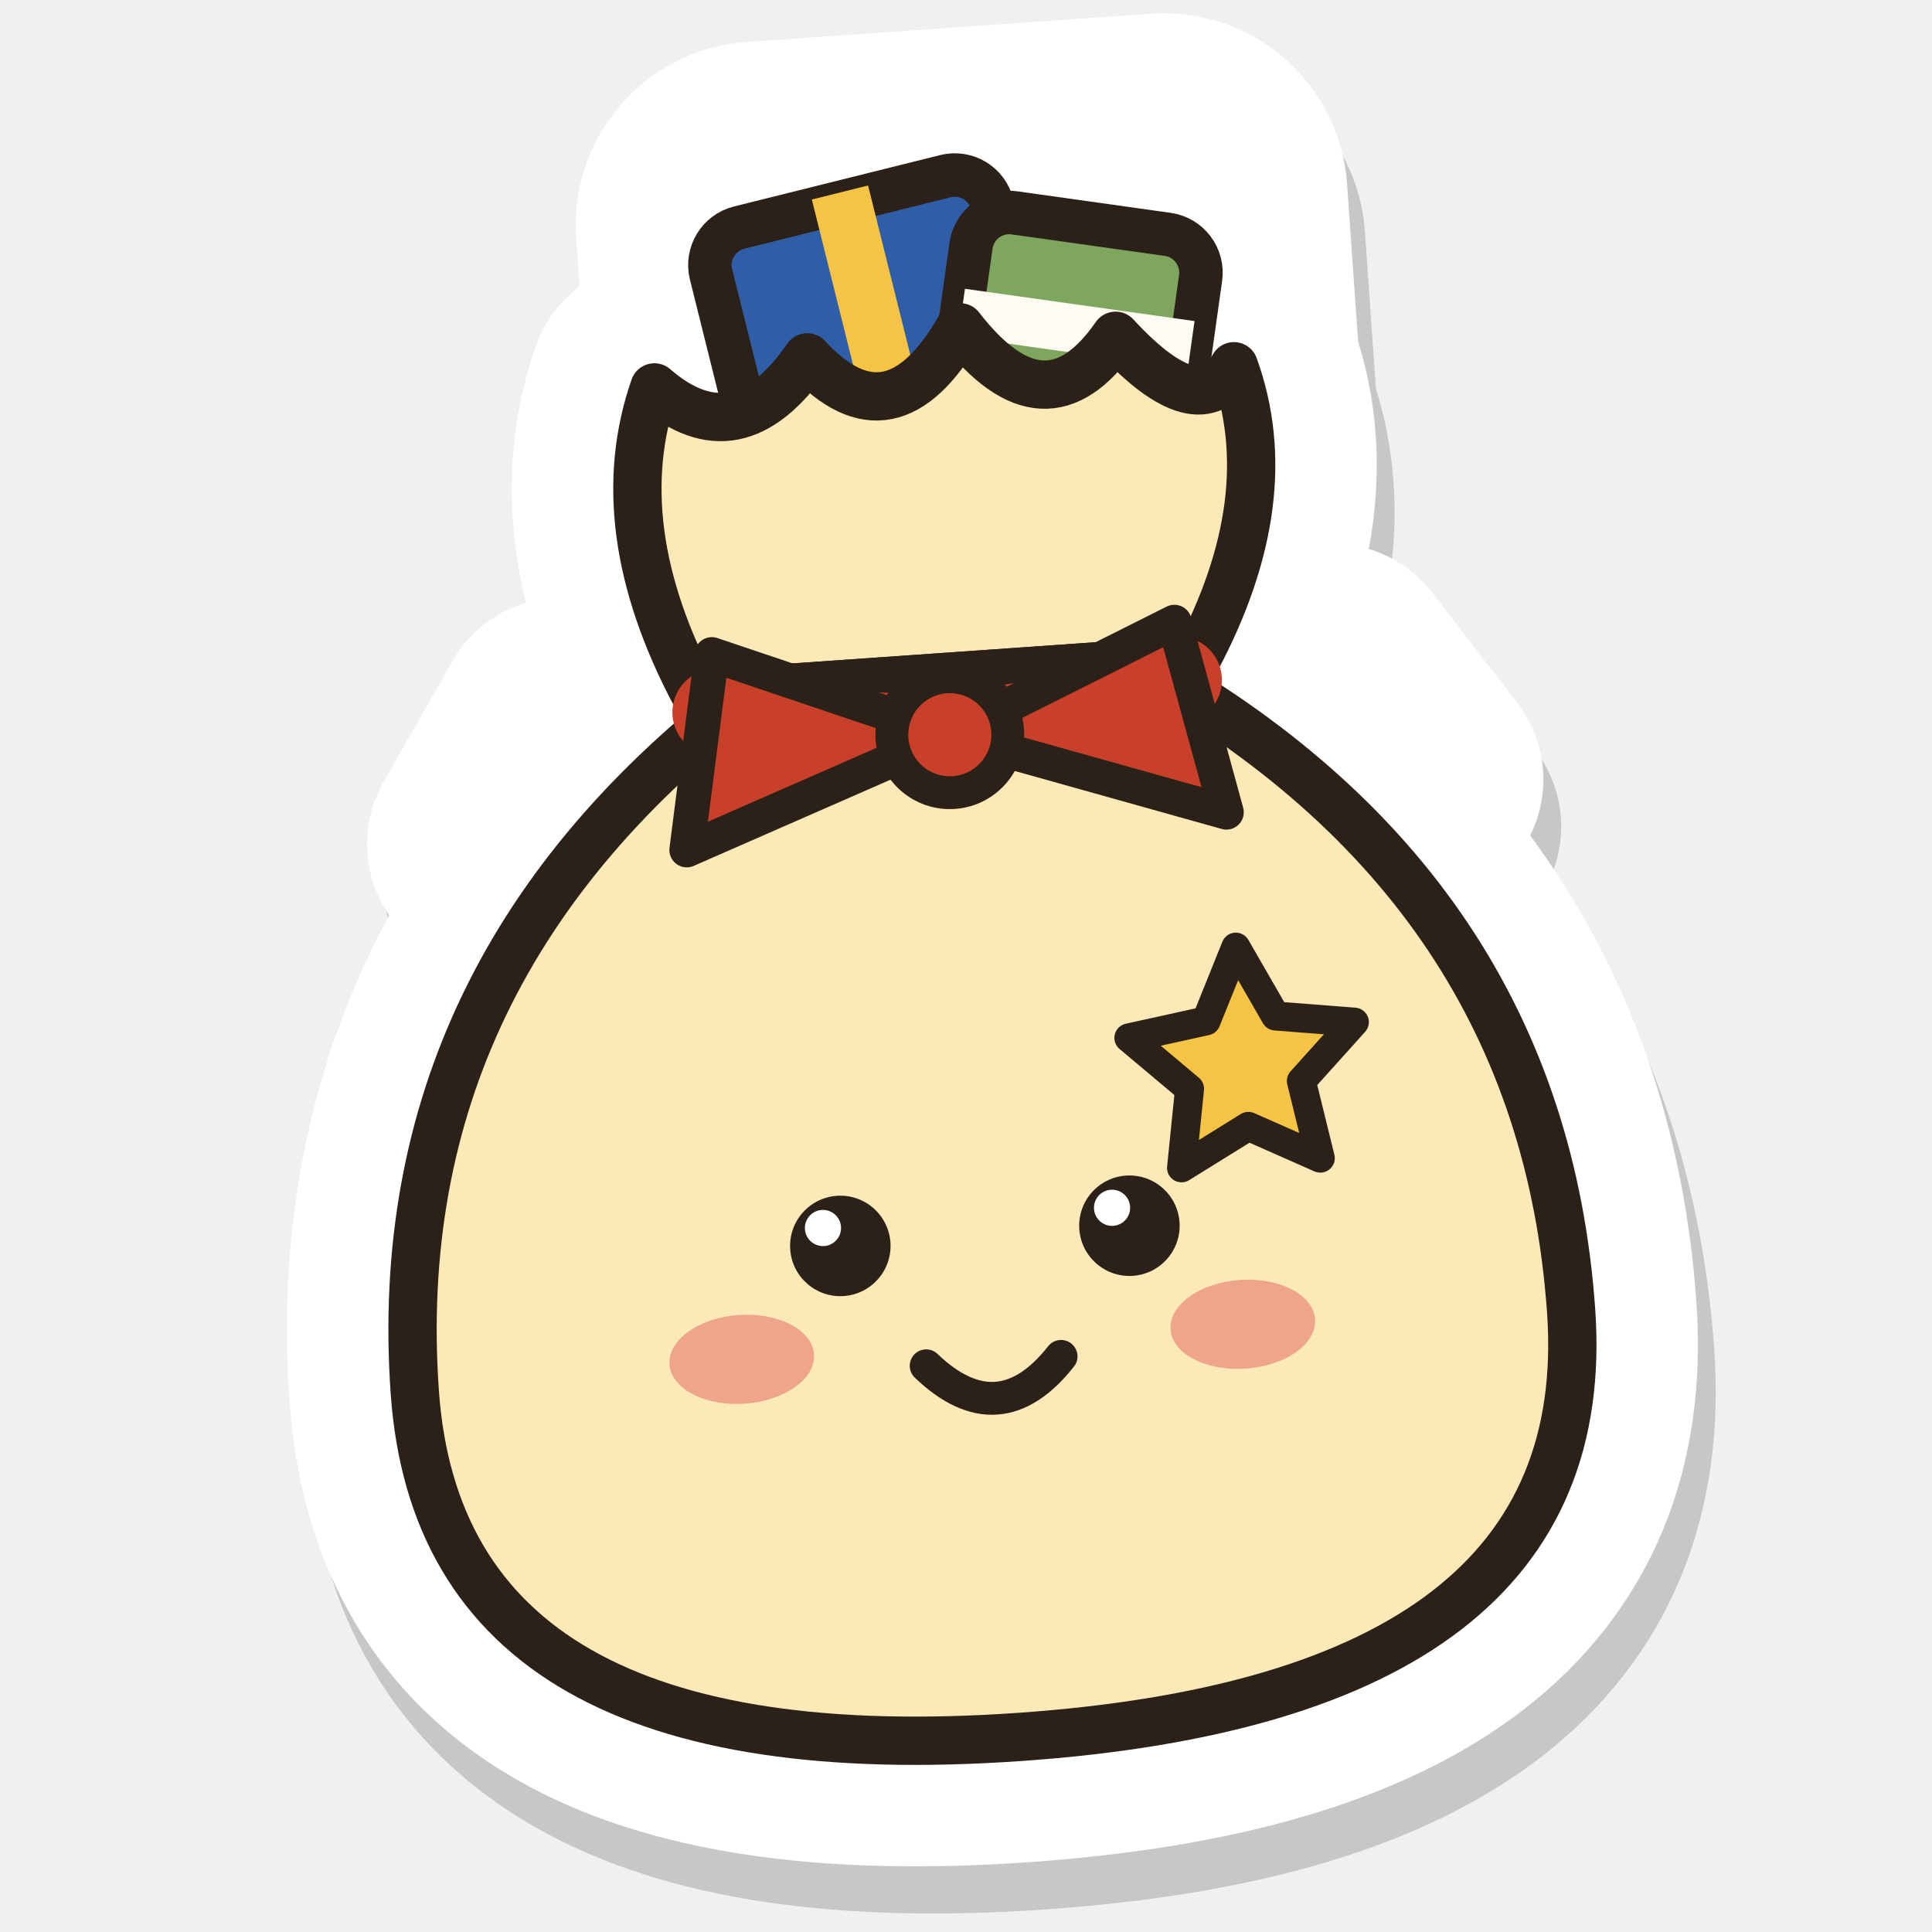
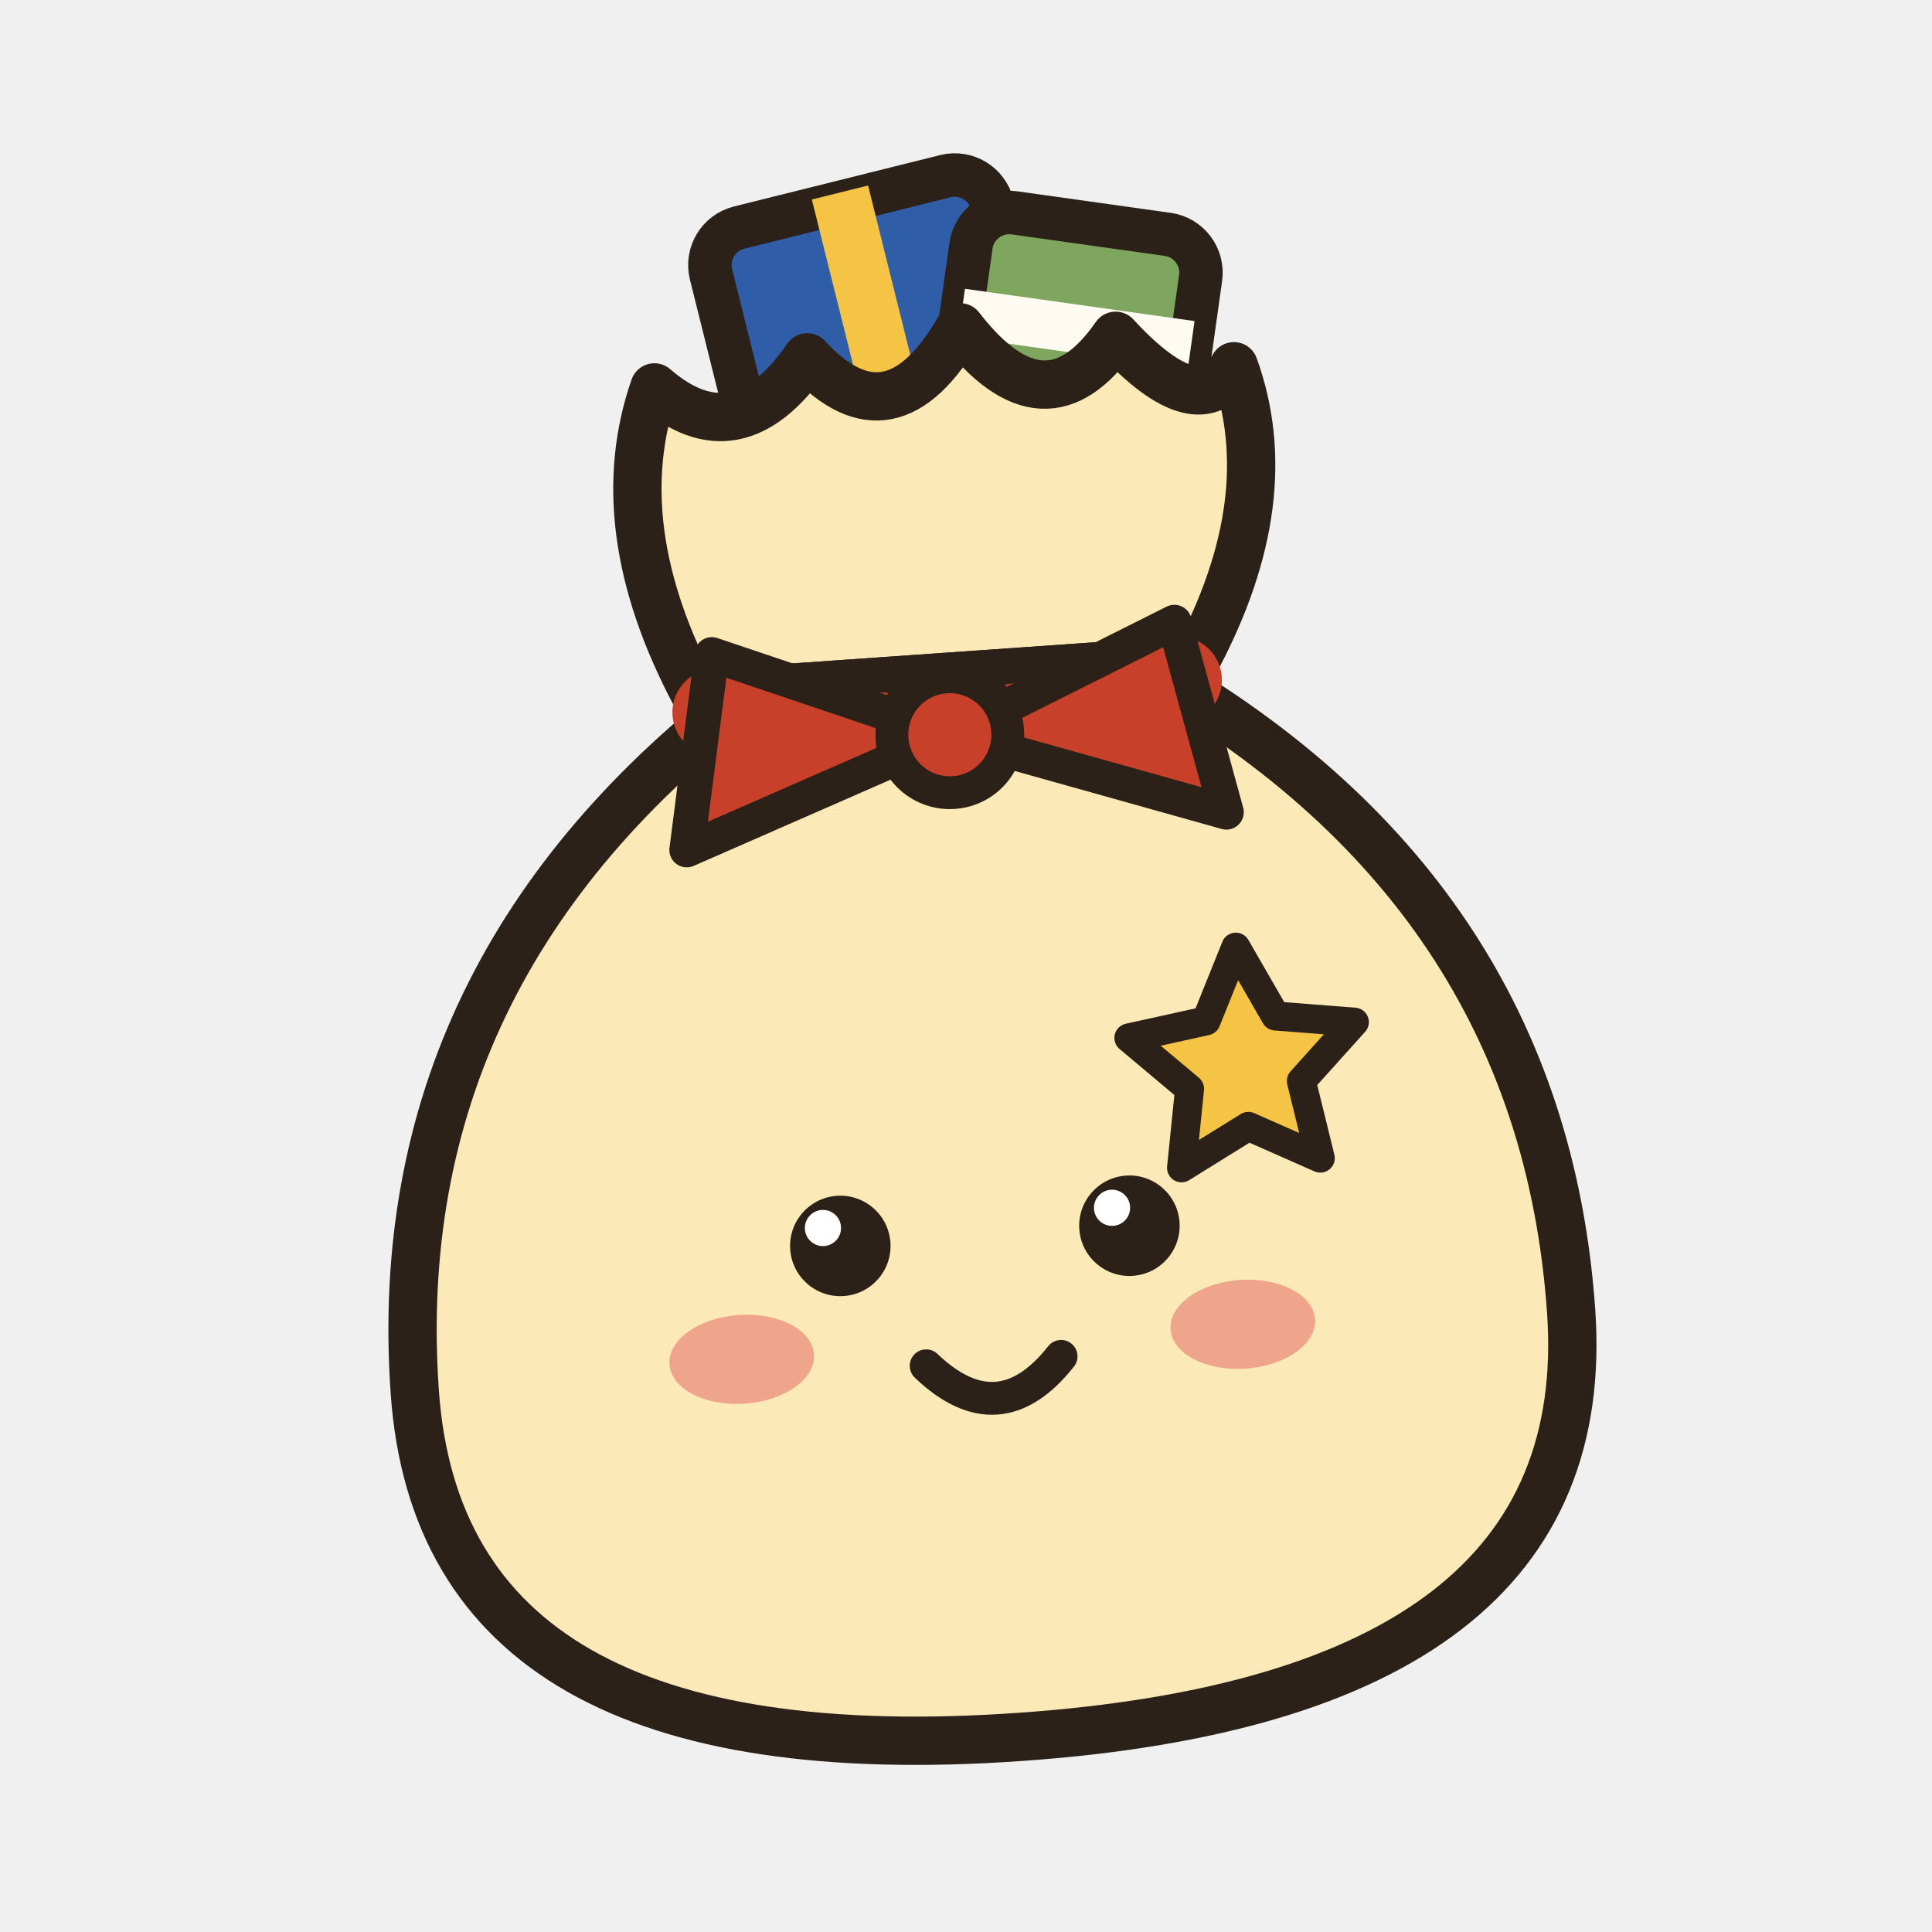
<svg xmlns="http://www.w3.org/2000/svg" viewBox="0 0 200 200" width="200" height="200">
  <defs>
    <g id="sack-sil">
      <path d="M80 70 Q40 96 40 140 Q40 180 100 180 Q160 180 160 140 Q160 96 120 70 Z" />
      <path d="M74 70 Q66 52 72 38 Q80 46 88 36 Q96 46 104 34 Q112 46 120 36 Q128 46 132 40 Q136 54 126 70 Z" />
      <rect x="78" y="16" width="54" height="34" rx="6" />
      <path d="M60 72 L52 84 L74 80 Z M140 72 L148 84 L126 80 Z" />
    </g>
  </defs>
  <g transform="rotate(-4 100 100)">
-     <g fill="#2b2118" stroke="#2b2118" opacity="0.2" transform="translate(1.5 5)" stroke-width="26" stroke-linejoin="round" stroke-linecap="round">
-       <use href="#sack-sil" />
-     </g>
-     <g fill="#ffffff" stroke="#ffffff" stroke-width="26" stroke-linejoin="round" stroke-linecap="round">
-       <use href="#sack-sil" />
-     </g>
    <rect x="80" y="20" width="30" height="26" rx="4" transform="rotate(-10 95 33)" fill="#2f5da8" stroke="#2b2118" stroke-width="4.5" stroke-linejoin="round" stroke-linecap="round" />
    <path d="M95 19 V47" transform="rotate(-10 95 33)" stroke="#f6c445" stroke-width="6" />
    <rect x="104" y="24" width="24" height="22" rx="4" transform="rotate(12 116 35)" fill="#7fa65e" stroke="#2b2118" stroke-width="4.5" stroke-linejoin="round" stroke-linecap="round" />
    <path d="M104 35 H128" transform="rotate(12 116 35)" stroke="#fffbf2" stroke-width="5" />
    <path d="M74 70 Q66 52 72 38 Q80 46 88 36 Q96 46 104 34 Q112 46 120 36 Q128 46 132 40 Q136 54 126 70 Z" fill="#fbe9b7" stroke="#2b2118" stroke-width="5" stroke-linejoin="round" stroke-linecap="round" />
    <path d="M80 70 Q40 96 40 140 Q40 180 100 180 Q160 180 160 140 Q160 96 120 70 Z" fill="#fbe9b7" stroke="#2b2118" stroke-width="5" stroke-linejoin="round" stroke-linecap="round" />
    <path d="M128 100 l3.6 7.4 8.1 1.2 -5.9 5.7 1.4 8.1 -7.2 -3.8 -7.2 3.8 1.4 -8.1 -5.9 -5.7 8.1 -1.2 Z" fill="#f6c445" stroke="#2b2118" stroke-width="3" stroke-linejoin="round" stroke-linecap="round" />
    <path d="M76 72 Q100 80 124 72" fill="none" stroke="#c8402a" stroke-width="9" stroke-linecap="round" />
    <path d="M100 76 L76 66 L72 86 Z M100 76 L124 66 L128 86 Z" fill="#c8402a" stroke="#2b2118" stroke-width="3.6" stroke-linejoin="round" stroke-linecap="round" />
    <circle cx="100" cy="76" r="6" fill="#c8402a" stroke="#2b2118" stroke-width="3.4" stroke-linejoin="round" stroke-linecap="round" />
    <circle cx="85" cy="128" r="5.2" fill="#2b2118" />
    <circle cx="83.336" cy="126.024" r="1.872" fill="#ffffff" />
    <circle cx="115" cy="128" r="5.2" fill="#2b2118" />
    <circle cx="113.336" cy="126.024" r="1.872" fill="#ffffff" />
    <ellipse cx="74" cy="139" rx="7.5" ry="4.6" fill="#e8786e" opacity="0.6" />
    <ellipse cx="126" cy="139" rx="7.5" ry="4.6" fill="#e8786e" opacity="0.6" />
    <path d="M93 141 Q100 148.7 107 141" fill="none" stroke="#2b2118" stroke-width="3.4" stroke-linecap="round" />
  </g>
</svg>
